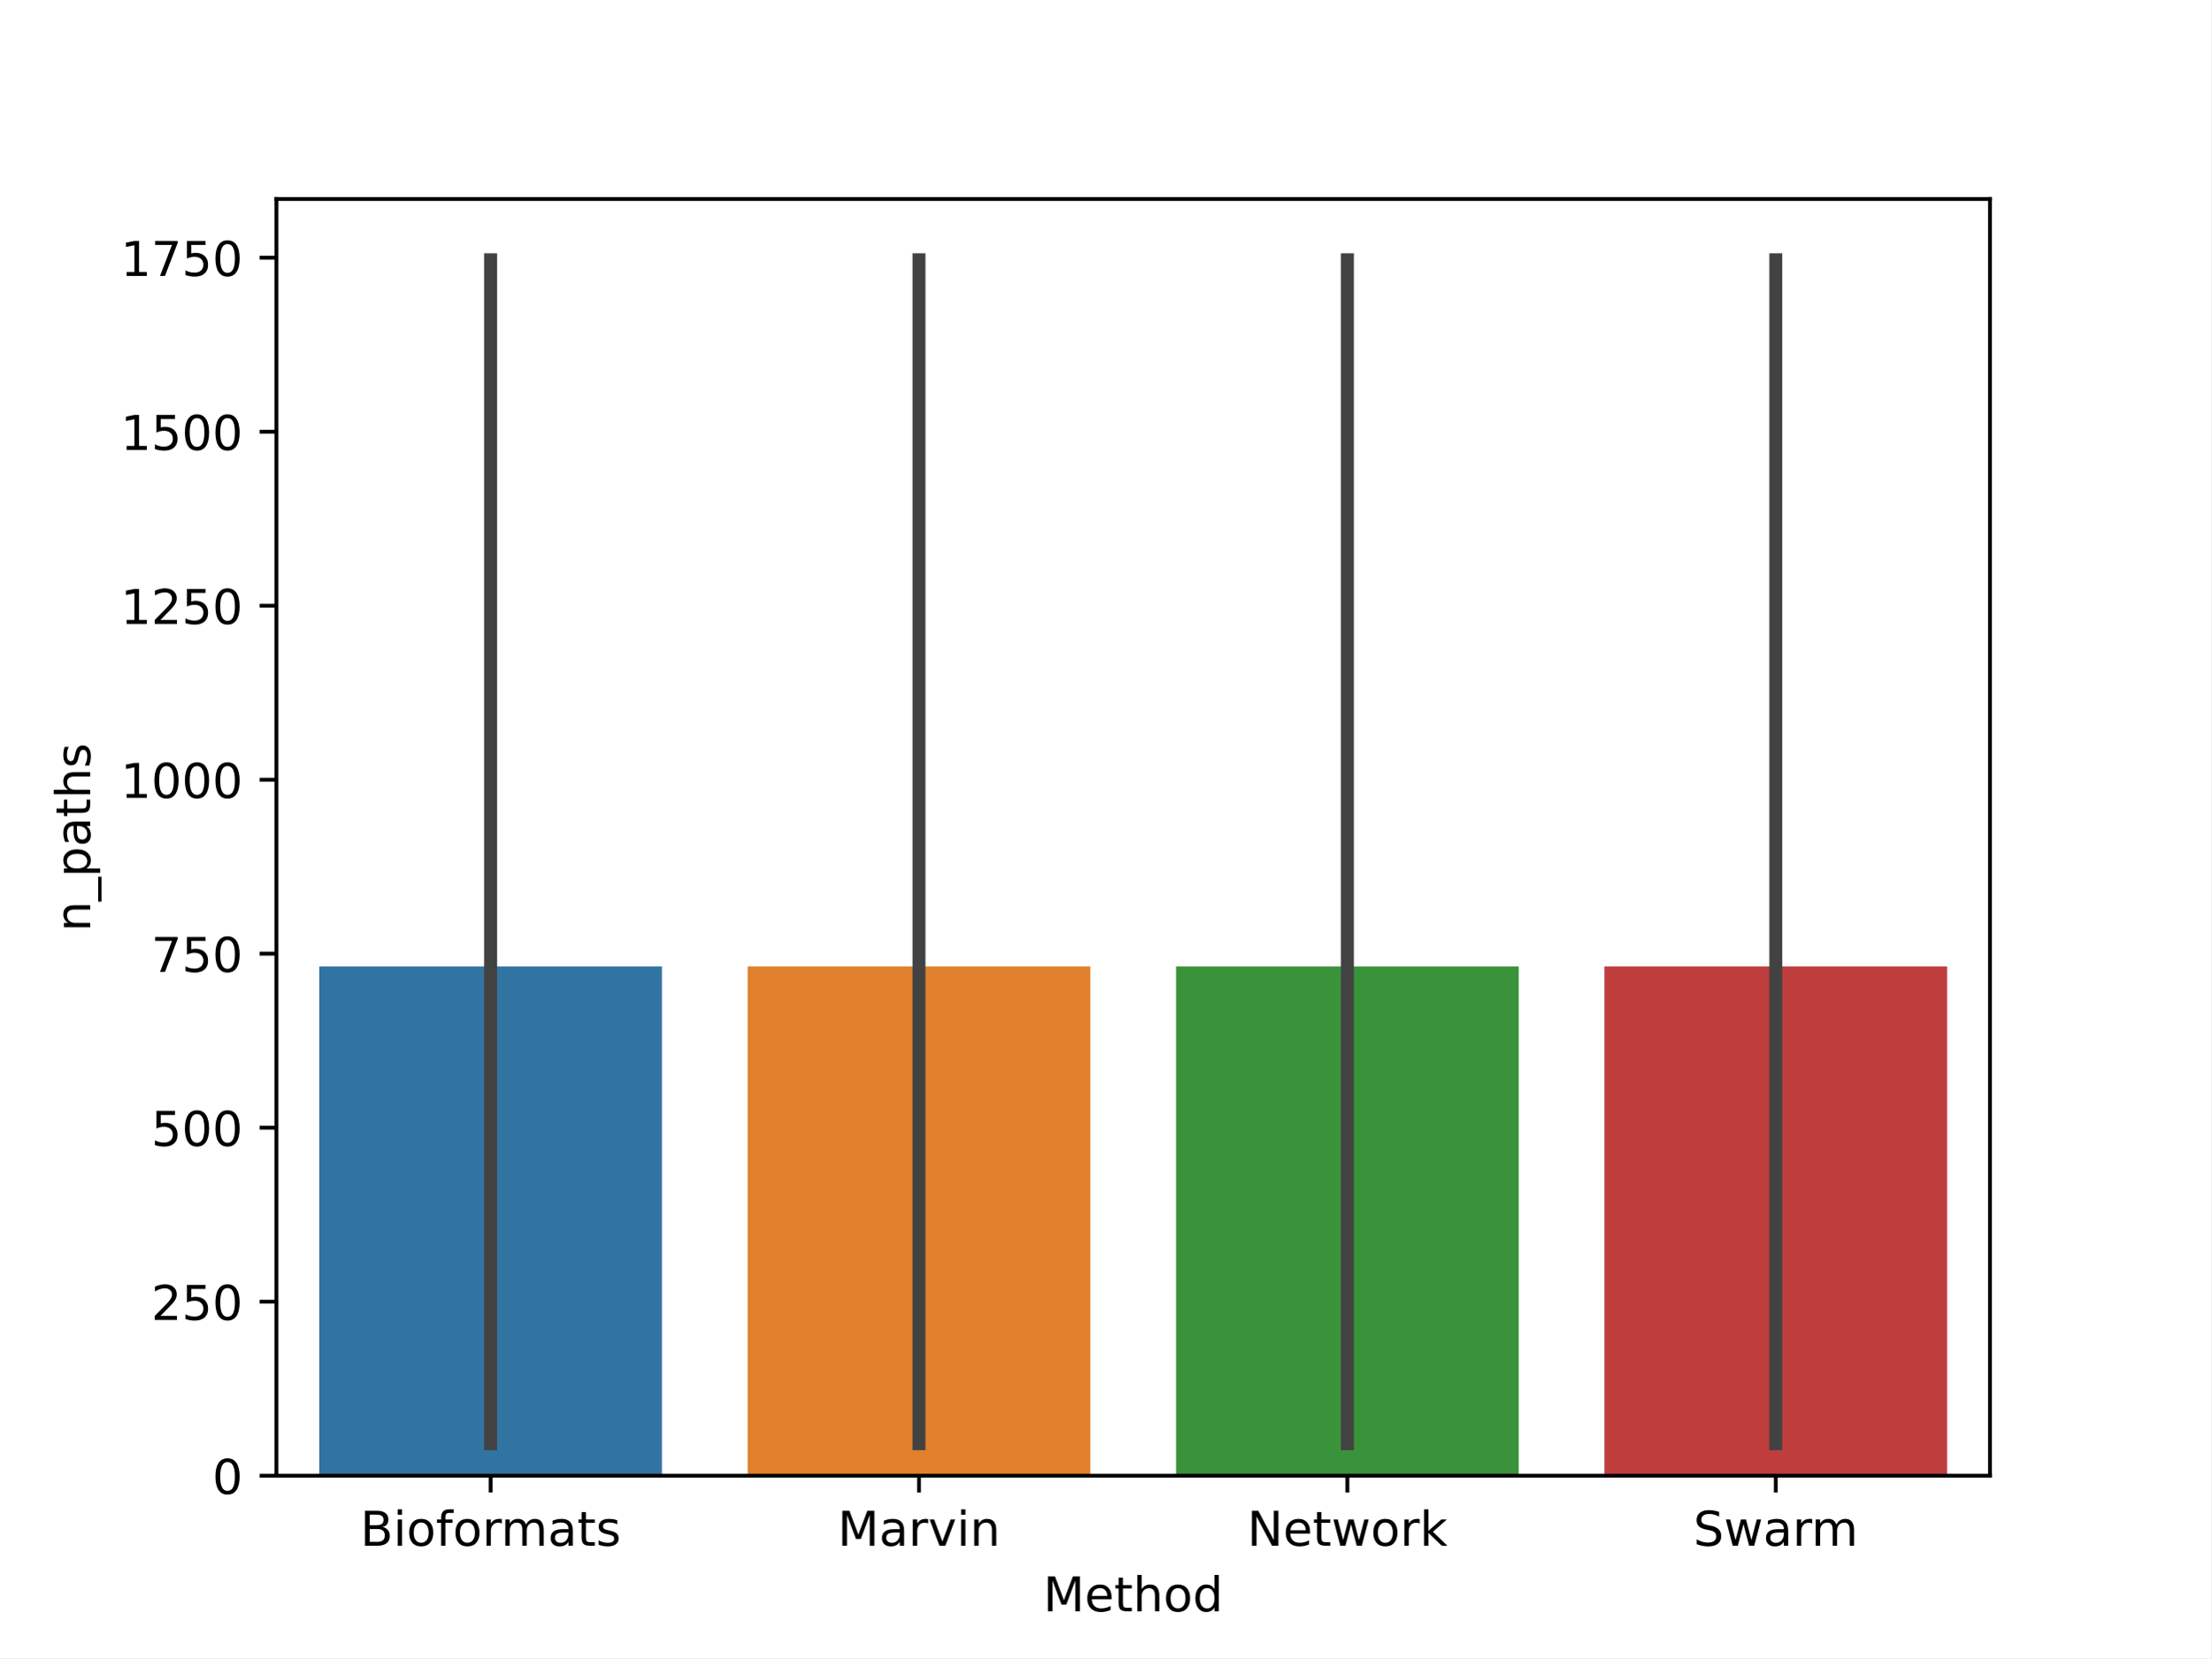
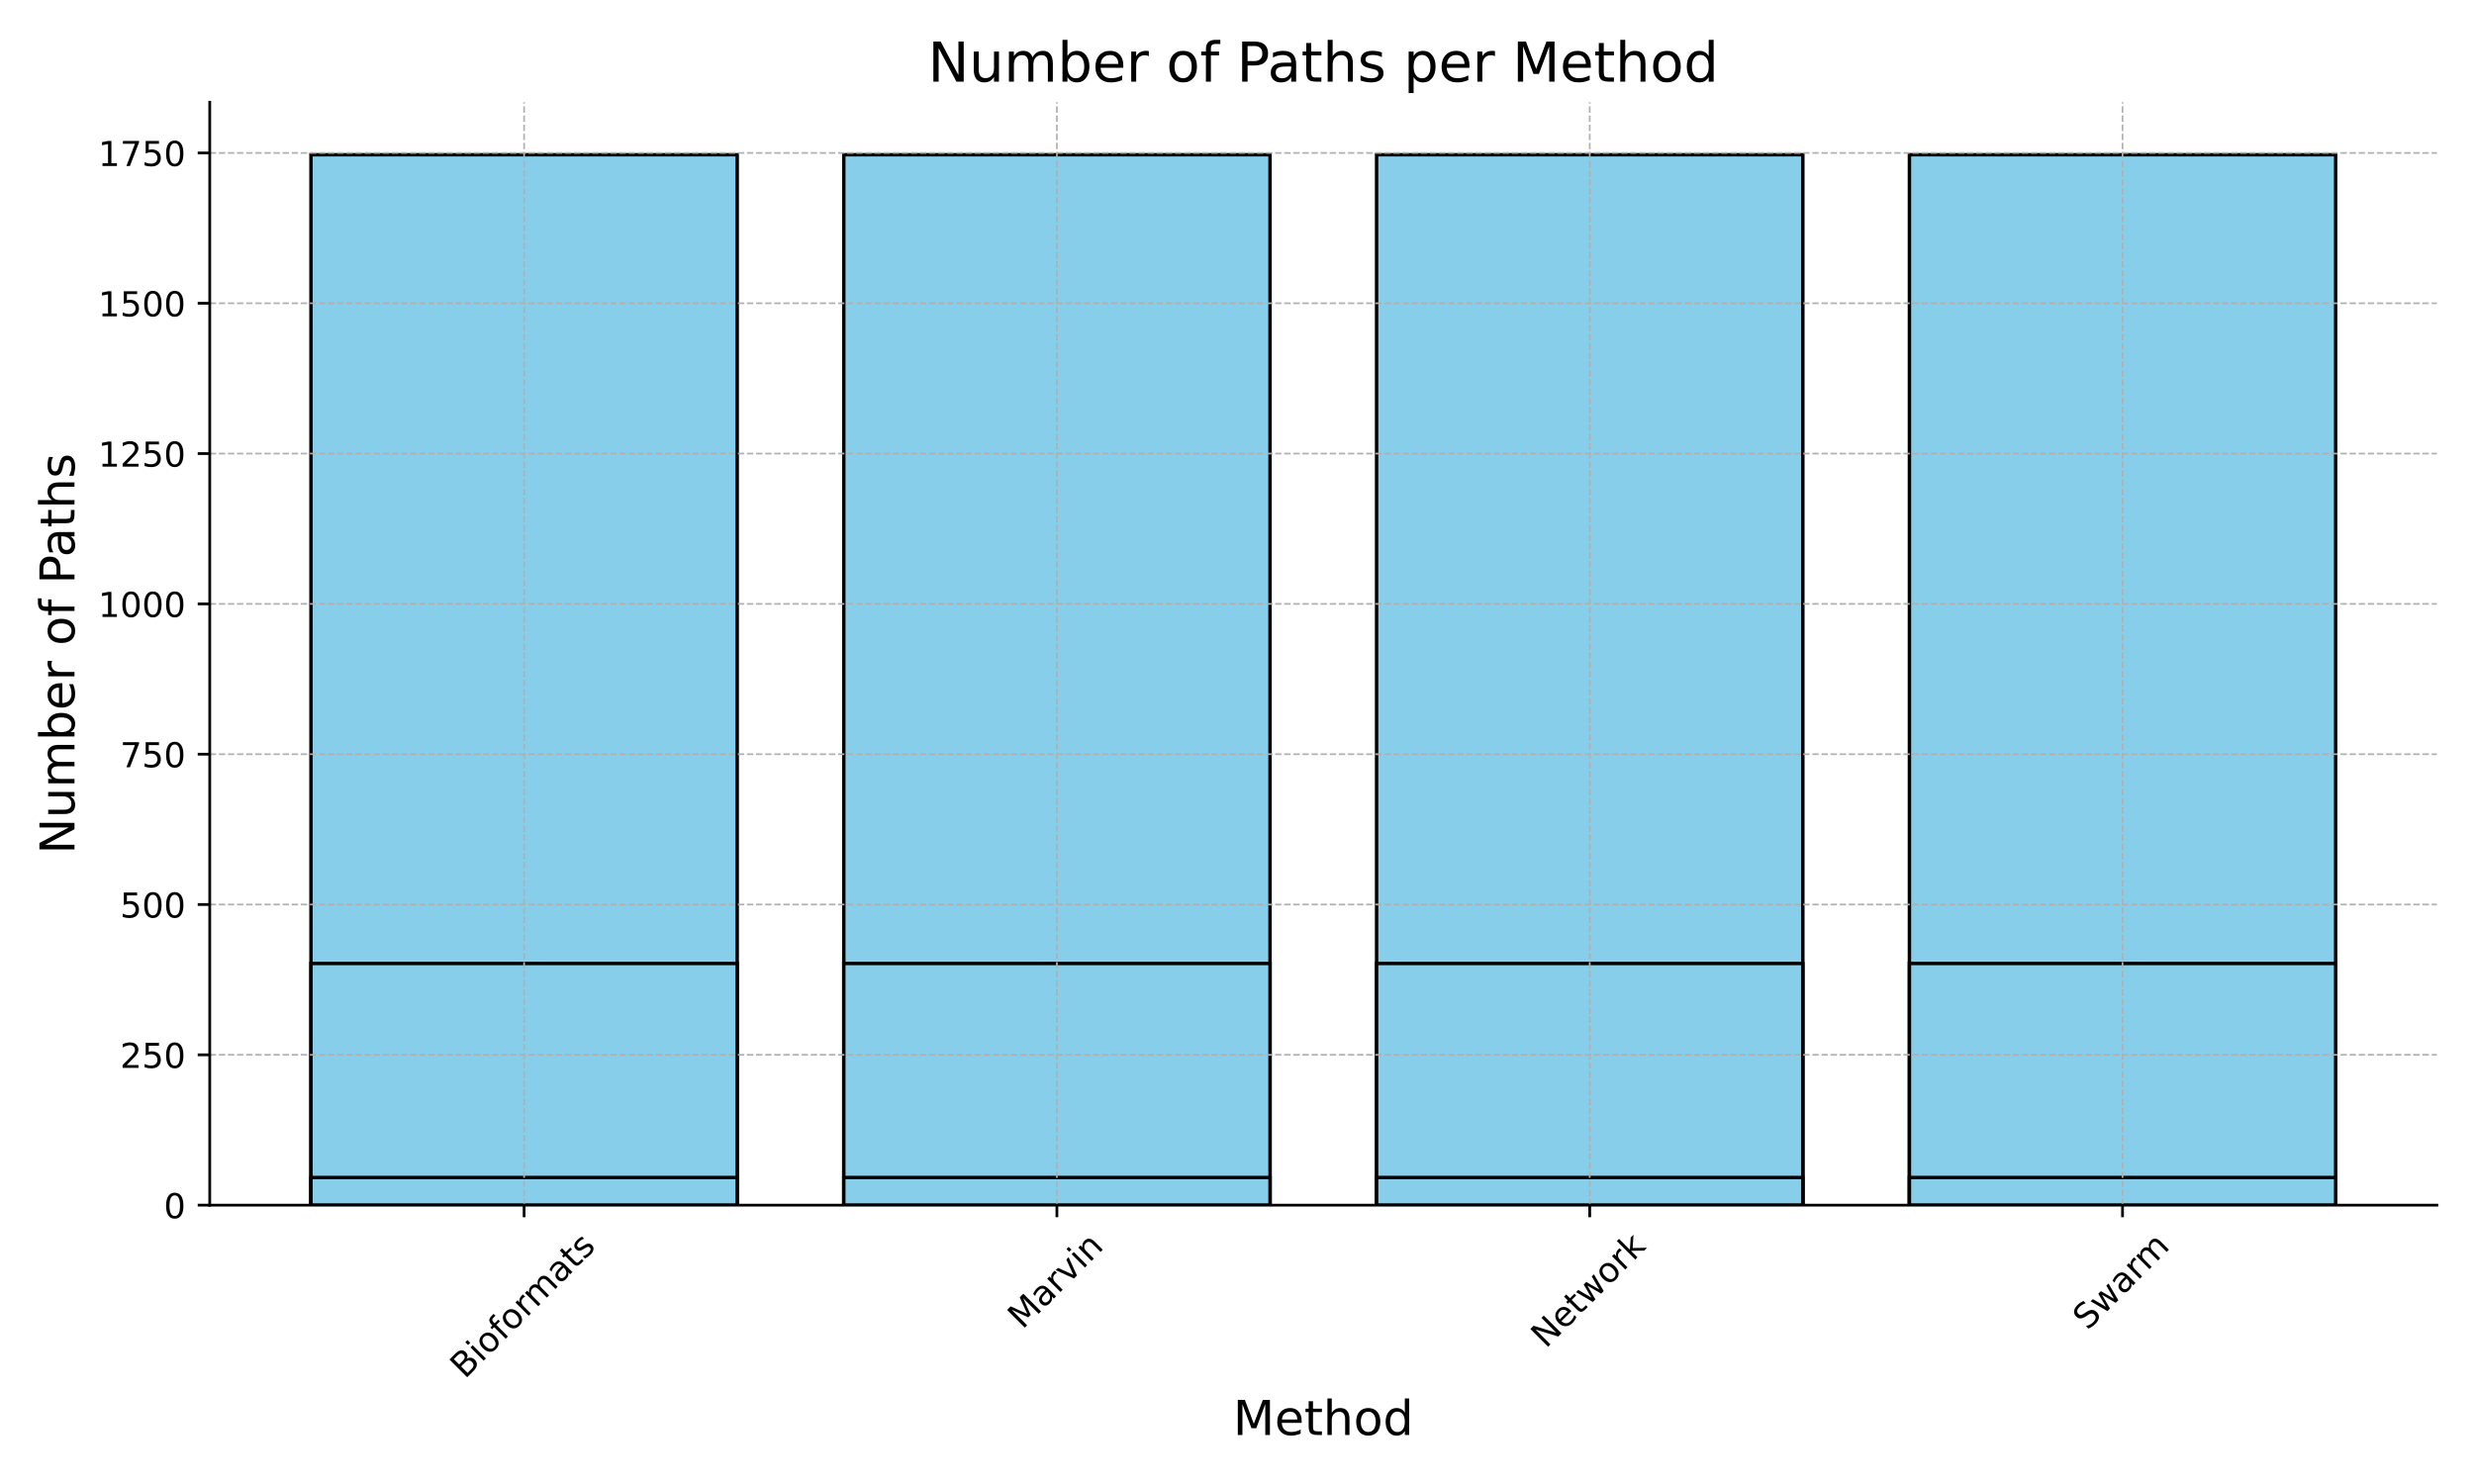
- <svg xmlns="http://www.w3.org/2000/svg" xmlns:xlink="http://www.w3.org/1999/xlink" width="460.8pt" height="345.6pt" viewBox="0 0 460.8 345.6" version="1.1">
+ <svg xmlns="http://www.w3.org/2000/svg" xmlns:xlink="http://www.w3.org/1999/xlink" width="720pt" height="432pt" viewBox="0 0 720 432" version="1.1">
  <defs>
    <style type="text/css">*{stroke-linejoin: round; stroke-linecap: butt}</style>
  </defs>
  <g id="figure_1">
    <g id="patch_1">
-       <path d="M 0 345.6  L 460.8 345.6  L 460.8 0  L 0 0  z " style="fill: #ffffff" />
+       <path d="M 0 432  L 720 432  L 720 0  L 0 0  z " style="fill: #ffffff" />
    </g>
    <g id="axes_1">
      <g id="patch_2">
-         <path d="M 57.6 307.584  L 414.72 307.584  L 414.72 41.472  L 57.6 41.472  z " style="fill: #ffffff" />
+         <path d="M 61.04 350.827  L 709.2 350.827  L 709.2 29.76  L 61.04 29.76  z " style="fill: #ffffff" />
      </g>
      <g id="patch_3">
-         <path d="M 66.528 307.584  L 137.952 307.584  L 137.952 201.44  L 66.528 201.44  z " clip-path="url(#p36ac46717a)" style="fill: #3274a1" />
+         <path d="M 90.502 350.827  L 214.552 350.827  L 214.552 45.049  L 90.502 45.049  z " clip-path="url(#p294e565517)" style="fill: #87ceeb; stroke: #000000; stroke-linejoin: miter" />
      </g>
      <g id="patch_4">
-         <path d="M 155.808 307.584  L 227.232 307.584  L 227.232 201.44  L 155.808 201.44  z " clip-path="url(#p36ac46717a)" style="fill: #e1812c" />
+         <path d="M 245.564 350.827  L 369.614 350.827  L 369.614 45.049  L 245.564 45.049  z " clip-path="url(#p294e565517)" style="fill: #87ceeb; stroke: #000000; stroke-linejoin: miter" />
      </g>
      <g id="patch_5">
-         <path d="M 245.088 307.584  L 316.512 307.584  L 316.512 201.44  L 245.088 201.44  z " clip-path="url(#p36ac46717a)" style="fill: #3a923a" />
+         <path d="M 400.626 350.827  L 524.676 350.827  L 524.676 45.049  L 400.626 45.049  z " clip-path="url(#p294e565517)" style="fill: #87ceeb; stroke: #000000; stroke-linejoin: miter" />
      </g>
      <g id="patch_6">
-         <path d="M 334.368 307.584  L 405.792 307.584  L 405.792 201.44  L 334.368 201.44  z " clip-path="url(#p36ac46717a)" style="fill: #c03d3e" />
+         <path d="M 555.688 350.827  L 679.738 350.827  L 679.738 45.049  L 555.688 45.049  z " clip-path="url(#p294e565517)" style="fill: #87ceeb; stroke: #000000; stroke-linejoin: miter" />
+       </g>
+       <g id="patch_7">
+         <path d="M 90.502 350.827  L 214.552 350.827  L 214.552 280.465  L 90.502 280.465  z " clip-path="url(#p294e565517)" style="fill: #87ceeb; stroke: #000000; stroke-linejoin: miter" />
+       </g>
+       <g id="patch_8">
+         <path d="M 245.564 350.827  L 369.614 350.827  L 369.614 280.465  L 245.564 280.465  z " clip-path="url(#p294e565517)" style="fill: #87ceeb; stroke: #000000; stroke-linejoin: miter" />
+       </g>
+       <g id="patch_9">
+         <path d="M 400.626 350.827  L 524.676 350.827  L 524.676 280.465  L 400.626 280.465  z " clip-path="url(#p294e565517)" style="fill: #87ceeb; stroke: #000000; stroke-linejoin: miter" />
+       </g>
+       <g id="patch_10">
+         <path d="M 555.688 350.827  L 679.738 350.827  L 679.738 280.465  L 555.688 280.465  z " clip-path="url(#p294e565517)" style="fill: #87ceeb; stroke: #000000; stroke-linejoin: miter" />
+       </g>
+       <g id="patch_11">
+         <path d="M 90.502 350.827  L 214.552 350.827  L 214.552 342.775  L 90.502 342.775  z " clip-path="url(#p294e565517)" style="fill: #87ceeb; stroke: #000000; stroke-linejoin: miter" />
+       </g>
+       <g id="patch_12">
+         <path d="M 245.564 350.827  L 369.614 350.827  L 369.614 342.775  L 245.564 342.775  z " clip-path="url(#p294e565517)" style="fill: #87ceeb; stroke: #000000; stroke-linejoin: miter" />
+       </g>
+       <g id="patch_13">
+         <path d="M 400.626 350.827  L 524.676 350.827  L 524.676 342.775  L 400.626 342.775  z " clip-path="url(#p294e565517)" style="fill: #87ceeb; stroke: #000000; stroke-linejoin: miter" />
+       </g>
+       <g id="patch_14">
+         <path d="M 555.688 350.827  L 679.738 350.827  L 679.738 342.775  L 555.688 342.775  z " clip-path="url(#p294e565517)" style="fill: #87ceeb; stroke: #000000; stroke-linejoin: miter" />
      </g>
      <g id="matplotlib.axis_1">
        <g id="xtick_1">
          <g id="line2d_1">
+             <path d="M 152.527 350.827  L 152.527 29.76  " clip-path="url(#p294e565517)" style="fill: none; stroke-dasharray: 1.85,0.8; stroke-dashoffset: 0; stroke: #b0b0b0; stroke-width: 0.5" />
+           </g>
+           <g id="line2d_2">
            <defs>
-               <path id="m6349423a3b" d="M 0 0  L 0 3.5  " style="stroke: #000000; stroke-width: 0.8" />
+               <path id="m81a8ba878c" d="M 0 0  L 0 3.5  " style="stroke: #000000; stroke-width: 0.8" />
            </defs>
            <g>
-               <use xlink:href="#m6349423a3b" x="102.24" y="307.584" style="stroke: #000000; stroke-width: 0.8" />
+               <use xlink:href="#m81a8ba878c" x="152.527" y="350.827" style="stroke: #000000; stroke-width: 0.8" />
            </g>
          </g>
          <g id="text_1">
-             <g transform="translate(75.07438 322.1824) scale(0.1 -0.1)">
+             <g transform="translate(135.2689 401.6177) rotate(-45) scale(0.1 -0.1)">
              <defs>
                <path id="DejaVuSans-42" d="M 1259 2228  L 1259 519  L 2272 519  Q 2781 519 3026 730  Q 3272 941 3272 1375  Q 3272 1813 3026 2020  Q 2781 2228 2272 2228  L 1259 2228  z M 1259 4147  L 1259 2741  L 2194 2741  Q 2656 2741 2882 2914  Q 3109 3088 3109 3444  Q 3109 3797 2882 3972  Q 2656 4147 2194 4147  L 1259 4147  z M 628 4666  L 2241 4666  Q 2963 4666 3353 4366  Q 3744 4066 3744 3513  Q 3744 3084 3544 2831  Q 3344 2578 2956 2516  Q 3422 2416 3680 2098  Q 3938 1781 3938 1306  Q 3938 681 3513 340  Q 3088 0 2303 0  L 628 0  L 628 4666  z " transform="scale(0.015625)" />
                <path id="DejaVuSans-69" d="M 603 3500  L 1178 3500  L 1178 0  L 603 0  L 603 3500  z M 603 4863  L 1178 4863  L 1178 4134  L 603 4134  L 603 4863  z " transform="scale(0.015625)" />
                <path id="DejaVuSans-6f" d="M 1959 3097  Q 1497 3097 1228 2736  Q 959 2375 959 1747  Q 959 1119 1226 758  Q 1494 397 1959 397  Q 2419 397 2687 759  Q 2956 1122 2956 1747  Q 2956 2369 2687 2733  Q 2419 3097 1959 3097  z M 1959 3584  Q 2709 3584 3137 3096  Q 3566 2609 3566 1747  Q 3566 888 3137 398  Q 2709 -91 1959 -91  Q 1206 -91 779 398  Q 353 888 353 1747  Q 353 2609 779 3096  Q 1206 3584 1959 3584  z " transform="scale(0.015625)" />
                <path id="DejaVuSans-66" d="M 2375 4863  L 2375 4384  L 1825 4384  Q 1516 4384 1395 4259  Q 1275 4134 1275 3809  L 1275 3500  L 2222 3500  L 2222 3053  L 1275 3053  L 1275 0  L 697 0  L 697 3053  L 147 3053  L 147 3500  L 697 3500  L 697 3744  Q 697 4328 969 4595  Q 1241 4863 1831 4863  L 2375 4863  z " transform="scale(0.015625)" />
                <path id="DejaVuSans-72" d="M 2631 2963  Q 2534 3019 2420 3045  Q 2306 3072 2169 3072  Q 1681 3072 1420 2755  Q 1159 2438 1159 1844  L 1159 0  L 581 0  L 581 3500  L 1159 3500  L 1159 2956  Q 1341 3275 1631 3429  Q 1922 3584 2338 3584  Q 2397 3584 2469 3576  Q 2541 3569 2628 3553  L 2631 2963  z " transform="scale(0.015625)" />
                <path id="DejaVuSans-6d" d="M 3328 2828  Q 3544 3216 3844 3400  Q 4144 3584 4550 3584  Q 5097 3584 5394 3201  Q 5691 2819 5691 2113  L 5691 0  L 5113 0  L 5113 2094  Q 5113 2597 4934 2840  Q 4756 3084 4391 3084  Q 3944 3084 3684 2787  Q 3425 2491 3425 1978  L 3425 0  L 2847 0  L 2847 2094  Q 2847 2600 2669 2842  Q 2491 3084 2119 3084  Q 1678 3084 1418 2786  Q 1159 2488 1159 1978  L 1159 0  L 581 0  L 581 3500  L 1159 3500  L 1159 2956  Q 1356 3278 1631 3431  Q 1906 3584 2284 3584  Q 2666 3584 2933 3390  Q 3200 3197 3328 2828  z " transform="scale(0.015625)" />
                <path id="DejaVuSans-61" d="M 2194 1759  Q 1497 1759 1228 1600  Q 959 1441 959 1056  Q 959 750 1161 570  Q 1363 391 1709 391  Q 2188 391 2477 730  Q 2766 1069 2766 1631  L 2766 1759  L 2194 1759  z M 3341 1997  L 3341 0  L 2766 0  L 2766 531  Q 2569 213 2275 61  Q 1981 -91 1556 -91  Q 1019 -91 701 211  Q 384 513 384 1019  Q 384 1609 779 1909  Q 1175 2209 1959 2209  L 2766 2209  L 2766 2266  Q 2766 2663 2505 2880  Q 2244 3097 1772 3097  Q 1472 3097 1187 3025  Q 903 2953 641 2809  L 641 3341  Q 956 3463 1253 3523  Q 1550 3584 1831 3584  Q 2591 3584 2966 3190  Q 3341 2797 3341 1997  z " transform="scale(0.015625)" />
                <path id="DejaVuSans-74" d="M 1172 4494  L 1172 3500  L 2356 3500  L 2356 3053  L 1172 3053  L 1172 1153  Q 1172 725 1289 603  Q 1406 481 1766 481  L 2356 481  L 2356 0  L 1766 0  Q 1100 0 847 248  Q 594 497 594 1153  L 594 3053  L 172 3053  L 172 3500  L 594 3500  L 594 4494  L 1172 4494  z " transform="scale(0.015625)" />
                <path id="DejaVuSans-73" d="M 2834 3397  L 2834 2853  Q 2591 2978 2328 3040  Q 2066 3103 1784 3103  Q 1356 3103 1142 2972  Q 928 2841 928 2578  Q 928 2378 1081 2264  Q 1234 2150 1697 2047  L 1894 2003  Q 2506 1872 2764 1633  Q 3022 1394 3022 966  Q 3022 478 2636 193  Q 2250 -91 1575 -91  Q 1294 -91 989 -36  Q 684 19 347 128  L 347 722  Q 666 556 975 473  Q 1284 391 1588 391  Q 1994 391 2212 530  Q 2431 669 2431 922  Q 2431 1156 2273 1281  Q 2116 1406 1581 1522  L 1381 1569  Q 847 1681 609 1914  Q 372 2147 372 2553  Q 372 3047 722 3315  Q 1072 3584 1716 3584  Q 2034 3584 2315 3537  Q 2597 3491 2834 3397  z " transform="scale(0.015625)" />
              </defs>
              <use xlink:href="#DejaVuSans-42" />
              <use xlink:href="#DejaVuSans-69" x="68.604" />
              <use xlink:href="#DejaVuSans-6f" x="96.387" />
              <use xlink:href="#DejaVuSans-66" x="157.568" />
              <use xlink:href="#DejaVuSans-6f" x="192.773" />
              <use xlink:href="#DejaVuSans-72" x="253.955" />
              <use xlink:href="#DejaVuSans-6d" x="293.318" />
              <use xlink:href="#DejaVuSans-61" x="390.73" />
              <use xlink:href="#DejaVuSans-74" x="452.01" />
              <use xlink:href="#DejaVuSans-73" x="491.219" />
            </g>
          </g>
        </g>
        <g id="xtick_2">
-           <g id="line2d_2">
-             <g>
-               <use xlink:href="#m6349423a3b" x="191.52" y="307.584" style="stroke: #000000; stroke-width: 0.8" />
+           <g id="line2d_3">
+             <path d="M 307.589 350.827  L 307.589 29.76  " clip-path="url(#p294e565517)" style="fill: none; stroke-dasharray: 1.85,0.8; stroke-dashoffset: 0; stroke: #b0b0b0; stroke-width: 0.5" />
+           </g>
+           <g id="line2d_4">
+             <g>
+               <use xlink:href="#m81a8ba878c" x="307.589" y="350.827" style="stroke: #000000; stroke-width: 0.8" />
            </g>
          </g>
          <g id="text_2">
-             <g transform="translate(174.5692 322.1824) scale(0.1 -0.1)">
+             <g transform="translate(297.5541 387.1717) rotate(-45) scale(0.1 -0.1)">
              <defs>
                <path id="DejaVuSans-4d" d="M 628 4666  L 1569 4666  L 2759 1491  L 3956 4666  L 4897 4666  L 4897 0  L 4281 0  L 4281 4097  L 3078 897  L 2444 897  L 1241 4097  L 1241 0  L 628 0  L 628 4666  z " transform="scale(0.015625)" />
                <path id="DejaVuSans-76" d="M 191 3500  L 800 3500  L 1894 563  L 2988 3500  L 3597 3500  L 2284 0  L 1503 0  L 191 3500  z " transform="scale(0.015625)" />
                <path id="DejaVuSans-6e" d="M 3513 2113  L 3513 0  L 2938 0  L 2938 2094  Q 2938 2591 2744 2837  Q 2550 3084 2163 3084  Q 1697 3084 1428 2787  Q 1159 2491 1159 1978  L 1159 0  L 581 0  L 581 3500  L 1159 3500  L 1159 2956  Q 1366 3272 1645 3428  Q 1925 3584 2291 3584  Q 2894 3584 3203 3211  Q 3513 2838 3513 2113  z " transform="scale(0.015625)" />
              </defs>
              <use xlink:href="#DejaVuSans-4d" />
              <use xlink:href="#DejaVuSans-61" x="86.279" />
              <use xlink:href="#DejaVuSans-72" x="147.559" />
              <use xlink:href="#DejaVuSans-76" x="188.672" />
              <use xlink:href="#DejaVuSans-69" x="247.852" />
              <use xlink:href="#DejaVuSans-6e" x="275.635" />
            </g>
          </g>
        </g>
        <g id="xtick_3">
-           <g id="line2d_3">
-             <g>
-               <use xlink:href="#m6349423a3b" x="280.8" y="307.584" style="stroke: #000000; stroke-width: 0.8" />
+           <g id="line2d_5">
+             <path d="M 462.651 350.827  L 462.651 29.76  " clip-path="url(#p294e565517)" style="fill: none; stroke-dasharray: 1.85,0.8; stroke-dashoffset: 0; stroke: #b0b0b0; stroke-width: 0.5" />
+           </g>
+           <g id="line2d_6">
+             <g>
+               <use xlink:href="#m81a8ba878c" x="462.651" y="350.827" style="stroke: #000000; stroke-width: 0.8" />
            </g>
          </g>
          <g id="text_3">
-             <g transform="translate(259.9234 322.1824) scale(0.1 -0.1)">
+             <g transform="translate(449.8403 392.7236) rotate(-45) scale(0.1 -0.1)">
              <defs>
                <path id="DejaVuSans-4e" d="M 628 4666  L 1478 4666  L 3547 763  L 3547 4666  L 4159 4666  L 4159 0  L 3309 0  L 1241 3903  L 1241 0  L 628 0  L 628 4666  z " transform="scale(0.015625)" />
                <path id="DejaVuSans-65" d="M 3597 1894  L 3597 1613  L 953 1613  Q 991 1019 1311 708  Q 1631 397 2203 397  Q 2534 397 2845 478  Q 3156 559 3463 722  L 3463 178  Q 3153 47 2828 -22  Q 2503 -91 2169 -91  Q 1331 -91 842 396  Q 353 884 353 1716  Q 353 2575 817 3079  Q 1281 3584 2069 3584  Q 2775 3584 3186 3129  Q 3597 2675 3597 1894  z M 3022 2063  Q 3016 2534 2758 2815  Q 2500 3097 2075 3097  Q 1594 3097 1305 2825  Q 1016 2553 972 2059  L 3022 2063  z " transform="scale(0.015625)" />
                <path id="DejaVuSans-77" d="M 269 3500  L 844 3500  L 1563 769  L 2278 3500  L 2956 3500  L 3675 769  L 4391 3500  L 4966 3500  L 4050 0  L 3372 0  L 2619 2869  L 1863 0  L 1184 0  L 269 3500  z " transform="scale(0.015625)" />
                <path id="DejaVuSans-6b" d="M 581 4863  L 1159 4863  L 1159 1991  L 2875 3500  L 3609 3500  L 1753 1863  L 3688 0  L 2938 0  L 1159 1709  L 1159 0  L 581 0  L 581 4863  z " transform="scale(0.015625)" />
              </defs>
              <use xlink:href="#DejaVuSans-4e" />
              <use xlink:href="#DejaVuSans-65" x="74.805" />
              <use xlink:href="#DejaVuSans-74" x="136.328" />
              <use xlink:href="#DejaVuSans-77" x="175.537" />
              <use xlink:href="#DejaVuSans-6f" x="257.324" />
              <use xlink:href="#DejaVuSans-72" x="318.506" />
              <use xlink:href="#DejaVuSans-6b" x="359.619" />
            </g>
          </g>
        </g>
        <g id="xtick_4">
-           <g id="line2d_4">
-             <g>
-               <use xlink:href="#m6349423a3b" x="370.08" y="307.584" style="stroke: #000000; stroke-width: 0.8" />
+           <g id="line2d_7">
+             <path d="M 617.713 350.827  L 617.713 29.76  " clip-path="url(#p294e565517)" style="fill: none; stroke-dasharray: 1.85,0.8; stroke-dashoffset: 0; stroke: #b0b0b0; stroke-width: 0.5" />
+           </g>
+           <g id="line2d_8">
+             <g>
+               <use xlink:href="#m81a8ba878c" x="617.713" y="350.827" style="stroke: #000000; stroke-width: 0.8" />
            </g>
          </g>
          <g id="text_4">
-             <g transform="translate(352.9144 322.1824) scale(0.1 -0.1)">
+             <g transform="translate(607.5265 387.4755) rotate(-45) scale(0.1 -0.1)">
              <defs>
                <path id="DejaVuSans-53" d="M 3425 4513  L 3425 3897  Q 3066 4069 2747 4153  Q 2428 4238 2131 4238  Q 1616 4238 1336 4038  Q 1056 3838 1056 3469  Q 1056 3159 1242 3001  Q 1428 2844 1947 2747  L 2328 2669  Q 3034 2534 3370 2195  Q 3706 1856 3706 1288  Q 3706 609 3251 259  Q 2797 -91 1919 -91  Q 1588 -91 1214 -16  Q 841 59 441 206  L 441 856  Q 825 641 1194 531  Q 1563 422 1919 422  Q 2459 422 2753 634  Q 3047 847 3047 1241  Q 3047 1584 2836 1778  Q 2625 1972 2144 2069  L 1759 2144  Q 1053 2284 737 2584  Q 422 2884 422 3419  Q 422 4038 858 4394  Q 1294 4750 2059 4750  Q 2388 4750 2728 4690  Q 3069 4631 3425 4513  z " transform="scale(0.015625)" />
              </defs>
              <use xlink:href="#DejaVuSans-53" />
              <use xlink:href="#DejaVuSans-77" x="63.477" />
              <use xlink:href="#DejaVuSans-61" x="145.264" />
              <use xlink:href="#DejaVuSans-72" x="206.543" />
              <use xlink:href="#DejaVuSans-6d" x="245.906" />
            </g>
          </g>
        </g>
        <g id="text_5">
-           <g transform="translate(217.4069 335.8606) scale(0.1 -0.1)">
+           <g transform="translate(358.8656 417.726) scale(0.14 -0.14)">
            <defs>
              <path id="DejaVuSans-68" d="M 3513 2113  L 3513 0  L 2938 0  L 2938 2094  Q 2938 2591 2744 2837  Q 2550 3084 2163 3084  Q 1697 3084 1428 2787  Q 1159 2491 1159 1978  L 1159 0  L 581 0  L 581 4863  L 1159 4863  L 1159 2956  Q 1366 3272 1645 3428  Q 1925 3584 2291 3584  Q 2894 3584 3203 3211  Q 3513 2838 3513 2113  z " transform="scale(0.015625)" />
              <path id="DejaVuSans-64" d="M 2906 2969  L 2906 4863  L 3481 4863  L 3481 0  L 2906 0  L 2906 525  Q 2725 213 2448 61  Q 2172 -91 1784 -91  Q 1150 -91 751 415  Q 353 922 353 1747  Q 353 2572 751 3078  Q 1150 3584 1784 3584  Q 2172 3584 2448 3432  Q 2725 3281 2906 2969  z M 947 1747  Q 947 1113 1208 752  Q 1469 391 1925 391  Q 2381 391 2643 752  Q 2906 1113 2906 1747  Q 2906 2381 2643 2742  Q 2381 3103 1925 3103  Q 1469 3103 1208 2742  Q 947 2381 947 1747  z " transform="scale(0.015625)" />
            </defs>
            <use xlink:href="#DejaVuSans-4d" />
            <use xlink:href="#DejaVuSans-65" x="86.279" />
            <use xlink:href="#DejaVuSans-74" x="147.803" />
            <use xlink:href="#DejaVuSans-68" x="187.012" />
            <use xlink:href="#DejaVuSans-6f" x="250.391" />
            <use xlink:href="#DejaVuSans-64" x="311.572" />
          </g>
        </g>
      </g>
      <g id="matplotlib.axis_2">
        <g id="ytick_1">
-           <g id="line2d_5">
+           <g id="line2d_9">
+             <path d="M 61.04 350.827  L 709.2 350.827  " clip-path="url(#p294e565517)" style="fill: none; stroke-dasharray: 1.85,0.8; stroke-dashoffset: 0; stroke: #b0b0b0; stroke-width: 0.5" />
+           </g>
+           <g id="line2d_10">
            <defs>
-               <path id="m9056c47f35" d="M 0 0  L -3.5 0  " style="stroke: #000000; stroke-width: 0.8" />
+               <path id="m62d1990d86" d="M 0 0  L -3.5 0  " style="stroke: #000000; stroke-width: 0.8" />
            </defs>
            <g>
-               <use xlink:href="#m9056c47f35" x="57.6" y="307.584" style="stroke: #000000; stroke-width: 0.8" />
+               <use xlink:href="#m62d1990d86" x="61.04" y="350.827" style="stroke: #000000; stroke-width: 0.8" />
            </g>
          </g>
          <g id="text_6">
-             <g transform="translate(44.2375 311.3832) scale(0.1 -0.1)">
+             <g transform="translate(47.6775 354.626) scale(0.1 -0.1)">
              <defs>
                <path id="DejaVuSans-30" d="M 2034 4250  Q 1547 4250 1301 3770  Q 1056 3291 1056 2328  Q 1056 1369 1301 889  Q 1547 409 2034 409  Q 2525 409 2770 889  Q 3016 1369 3016 2328  Q 3016 3291 2770 3770  Q 2525 4250 2034 4250  z M 2034 4750  Q 2819 4750 3233 4129  Q 3647 3509 3647 2328  Q 3647 1150 3233 529  Q 2819 -91 2034 -91  Q 1250 -91 836 529  Q 422 1150 422 2328  Q 422 3509 836 4129  Q 1250 4750 2034 4750  z " transform="scale(0.015625)" />
              </defs>
              <use xlink:href="#DejaVuSans-30" />
            </g>
          </g>
        </g>
        <g id="ytick_2">
-           <g id="line2d_6">
-             <g>
-               <use xlink:href="#m9056c47f35" x="57.6" y="271.316" style="stroke: #000000; stroke-width: 0.8" />
+           <g id="line2d_11">
+             <path d="M 61.04 307.069  L 709.2 307.069  " clip-path="url(#p294e565517)" style="fill: none; stroke-dasharray: 1.85,0.8; stroke-dashoffset: 0; stroke: #b0b0b0; stroke-width: 0.5" />
+           </g>
+           <g id="line2d_12">
+             <g>
+               <use xlink:href="#m62d1990d86" x="61.04" y="307.069" style="stroke: #000000; stroke-width: 0.8" />
            </g>
          </g>
          <g id="text_7">
-             <g transform="translate(31.5125 275.1153) scale(0.1 -0.1)">
+             <g transform="translate(34.9525 310.8684) scale(0.1 -0.1)">
              <defs>
                <path id="DejaVuSans-32" d="M 1228 531  L 3431 531  L 3431 0  L 469 0  L 469 531  Q 828 903 1448 1529  Q 2069 2156 2228 2338  Q 2531 2678 2651 2914  Q 2772 3150 2772 3378  Q 2772 3750 2511 3984  Q 2250 4219 1831 4219  Q 1534 4219 1204 4116  Q 875 4013 500 3803  L 500 4441  Q 881 4594 1212 4672  Q 1544 4750 1819 4750  Q 2544 4750 2975 4387  Q 3406 4025 3406 3419  Q 3406 3131 3298 2873  Q 3191 2616 2906 2266  Q 2828 2175 2409 1742  Q 1991 1309 1228 531  z " transform="scale(0.015625)" />
                <path id="DejaVuSans-35" d="M 691 4666  L 3169 4666  L 3169 4134  L 1269 4134  L 1269 2991  Q 1406 3038 1543 3061  Q 1681 3084 1819 3084  Q 2600 3084 3056 2656  Q 3513 2228 3513 1497  Q 3513 744 3044 326  Q 2575 -91 1722 -91  Q 1428 -91 1123 -41  Q 819 9 494 109  L 494 744  Q 775 591 1075 516  Q 1375 441 1709 441  Q 2250 441 2565 725  Q 2881 1009 2881 1497  Q 2881 1984 2565 2268  Q 2250 2553 1709 2553  Q 1456 2553 1204 2497  Q 953 2441 691 2322  L 691 4666  z " transform="scale(0.015625)" />
              </defs>
              <use xlink:href="#DejaVuSans-32" />
              <use xlink:href="#DejaVuSans-35" x="63.623" />
              <use xlink:href="#DejaVuSans-30" x="127.246" />
            </g>
          </g>
        </g>
        <g id="ytick_3">
-           <g id="line2d_7">
-             <g>
-               <use xlink:href="#m9056c47f35" x="57.6" y="235.048" style="stroke: #000000; stroke-width: 0.8" />
+           <g id="line2d_13">
+             <path d="M 61.04 263.312  L 709.2 263.312  " clip-path="url(#p294e565517)" style="fill: none; stroke-dasharray: 1.85,0.8; stroke-dashoffset: 0; stroke: #b0b0b0; stroke-width: 0.5" />
+           </g>
+           <g id="line2d_14">
+             <g>
+               <use xlink:href="#m62d1990d86" x="61.04" y="263.312" style="stroke: #000000; stroke-width: 0.8" />
            </g>
          </g>
          <g id="text_8">
-             <g transform="translate(31.5125 238.8474) scale(0.1 -0.1)">
+             <g transform="translate(34.9525 267.1108) scale(0.1 -0.1)">
              <use xlink:href="#DejaVuSans-35" />
              <use xlink:href="#DejaVuSans-30" x="63.623" />
              <use xlink:href="#DejaVuSans-30" x="127.246" />
            </g>
          </g>
        </g>
        <g id="ytick_4">
-           <g id="line2d_8">
-             <g>
-               <use xlink:href="#m9056c47f35" x="57.6" y="198.78" style="stroke: #000000; stroke-width: 0.8" />
+           <g id="line2d_15">
+             <path d="M 61.04 219.554  L 709.2 219.554  " clip-path="url(#p294e565517)" style="fill: none; stroke-dasharray: 1.85,0.8; stroke-dashoffset: 0; stroke: #b0b0b0; stroke-width: 0.5" />
+           </g>
+           <g id="line2d_16">
+             <g>
+               <use xlink:href="#m62d1990d86" x="61.04" y="219.554" style="stroke: #000000; stroke-width: 0.8" />
            </g>
          </g>
          <g id="text_9">
-             <g transform="translate(31.5125 202.5796) scale(0.1 -0.1)">
+             <g transform="translate(34.9525 223.3533) scale(0.1 -0.1)">
              <defs>
                <path id="DejaVuSans-37" d="M 525 4666  L 3525 4666  L 3525 4397  L 1831 0  L 1172 0  L 2766 4134  L 525 4134  L 525 4666  z " transform="scale(0.015625)" />
              </defs>
              <use xlink:href="#DejaVuSans-37" />
              <use xlink:href="#DejaVuSans-35" x="63.623" />
              <use xlink:href="#DejaVuSans-30" x="127.246" />
            </g>
          </g>
        </g>
        <g id="ytick_5">
-           <g id="line2d_9">
-             <g>
-               <use xlink:href="#m9056c47f35" x="57.6" y="162.512" style="stroke: #000000; stroke-width: 0.8" />
+           <g id="line2d_17">
+             <path d="M 61.04 175.796  L 709.2 175.796  " clip-path="url(#p294e565517)" style="fill: none; stroke-dasharray: 1.85,0.8; stroke-dashoffset: 0; stroke: #b0b0b0; stroke-width: 0.5" />
+           </g>
+           <g id="line2d_18">
+             <g>
+               <use xlink:href="#m62d1990d86" x="61.04" y="175.796" style="stroke: #000000; stroke-width: 0.8" />
            </g>
          </g>
          <g id="text_10">
-             <g transform="translate(25.15 166.3117) scale(0.1 -0.1)">
+             <g transform="translate(28.59 179.5957) scale(0.1 -0.1)">
              <defs>
                <path id="DejaVuSans-31" d="M 794 531  L 1825 531  L 1825 4091  L 703 3866  L 703 4441  L 1819 4666  L 2450 4666  L 2450 531  L 3481 531  L 3481 0  L 794 0  L 794 531  z " transform="scale(0.015625)" />
              </defs>
              <use xlink:href="#DejaVuSans-31" />
              <use xlink:href="#DejaVuSans-30" x="63.623" />
              <use xlink:href="#DejaVuSans-30" x="127.246" />
              <use xlink:href="#DejaVuSans-30" x="190.869" />
            </g>
          </g>
        </g>
        <g id="ytick_6">
-           <g id="line2d_10">
-             <g>
-               <use xlink:href="#m9056c47f35" x="57.6" y="126.245" style="stroke: #000000; stroke-width: 0.8" />
+           <g id="line2d_19">
+             <path d="M 61.04 132.039  L 709.2 132.039  " clip-path="url(#p294e565517)" style="fill: none; stroke-dasharray: 1.85,0.8; stroke-dashoffset: 0; stroke: #b0b0b0; stroke-width: 0.5" />
+           </g>
+           <g id="line2d_20">
+             <g>
+               <use xlink:href="#m62d1990d86" x="61.04" y="132.039" style="stroke: #000000; stroke-width: 0.8" />
            </g>
          </g>
          <g id="text_11">
-             <g transform="translate(25.15 130.0438) scale(0.1 -0.1)">
+             <g transform="translate(28.59 135.8382) scale(0.1 -0.1)">
              <use xlink:href="#DejaVuSans-31" />
              <use xlink:href="#DejaVuSans-32" x="63.623" />
              <use xlink:href="#DejaVuSans-35" x="127.246" />
              <use xlink:href="#DejaVuSans-30" x="190.869" />
            </g>
          </g>
        </g>
        <g id="ytick_7">
-           <g id="line2d_11">
-             <g>
-               <use xlink:href="#m9056c47f35" x="57.6" y="89.977" style="stroke: #000000; stroke-width: 0.8" />
+           <g id="line2d_21">
+             <path d="M 61.04 88.281  L 709.2 88.281  " clip-path="url(#p294e565517)" style="fill: none; stroke-dasharray: 1.85,0.8; stroke-dashoffset: 0; stroke: #b0b0b0; stroke-width: 0.5" />
+           </g>
+           <g id="line2d_22">
+             <g>
+               <use xlink:href="#m62d1990d86" x="61.04" y="88.281" style="stroke: #000000; stroke-width: 0.8" />
            </g>
          </g>
          <g id="text_12">
-             <g transform="translate(25.15 93.77589) scale(0.1 -0.1)">
+             <g transform="translate(28.59 92.08059) scale(0.1 -0.1)">
              <use xlink:href="#DejaVuSans-31" />
              <use xlink:href="#DejaVuSans-35" x="63.623" />
              <use xlink:href="#DejaVuSans-30" x="127.246" />
              <use xlink:href="#DejaVuSans-30" x="190.869" />
            </g>
          </g>
        </g>
        <g id="ytick_8">
-           <g id="line2d_12">
-             <g>
-               <use xlink:href="#m9056c47f35" x="57.6" y="53.709" style="stroke: #000000; stroke-width: 0.8" />
+           <g id="line2d_23">
+             <path d="M 61.04 44.524  L 709.2 44.524  " clip-path="url(#p294e565517)" style="fill: none; stroke-dasharray: 1.85,0.8; stroke-dashoffset: 0; stroke: #b0b0b0; stroke-width: 0.5" />
+           </g>
+           <g id="line2d_24">
+             <g>
+               <use xlink:href="#m62d1990d86" x="61.04" y="44.524" style="stroke: #000000; stroke-width: 0.8" />
            </g>
          </g>
          <g id="text_13">
-             <g transform="translate(25.15 57.508) scale(0.1 -0.1)">
+             <g transform="translate(28.59 48.32302) scale(0.1 -0.1)">
              <use xlink:href="#DejaVuSans-31" />
              <use xlink:href="#DejaVuSans-37" x="63.623" />
              <use xlink:href="#DejaVuSans-35" x="127.246" />
              <use xlink:href="#DejaVuSans-30" x="190.869" />
            </g>
          </g>
        </g>
        <g id="text_14">
-           <g transform="translate(18.79219 194.1686) rotate(-90) scale(0.1 -0.1)">
+           <g transform="translate(21.67844 248.6329) rotate(-90) scale(0.14 -0.14)">
            <defs>
-               <path id="DejaVuSans-5f" d="M 3263 -1063  L 3263 -1509  L -63 -1509  L -63 -1063  L 3263 -1063  z " transform="scale(0.015625)" />
-               <path id="DejaVuSans-70" d="M 1159 525  L 1159 -1331  L 581 -1331  L 581 3500  L 1159 3500  L 1159 2969  Q 1341 3281 1617 3432  Q 1894 3584 2278 3584  Q 2916 3584 3314 3078  Q 3713 2572 3713 1747  Q 3713 922 3314 415  Q 2916 -91 2278 -91  Q 1894 -91 1617 61  Q 1341 213 1159 525  z M 3116 1747  Q 3116 2381 2855 2742  Q 2594 3103 2138 3103  Q 1681 3103 1420 2742  Q 1159 2381 1159 1747  Q 1159 1113 1420 752  Q 1681 391 2138 391  Q 2594 391 2855 752  Q 3116 1113 3116 1747  z " transform="scale(0.015625)" />
+               <path id="DejaVuSans-75" d="M 544 1381  L 544 3500  L 1119 3500  L 1119 1403  Q 1119 906 1312 657  Q 1506 409 1894 409  Q 2359 409 2629 706  Q 2900 1003 2900 1516  L 2900 3500  L 3475 3500  L 3475 0  L 2900 0  L 2900 538  Q 2691 219 2414 64  Q 2138 -91 1772 -91  Q 1169 -91 856 284  Q 544 659 544 1381  z M 1991 3584  L 1991 3584  z " transform="scale(0.015625)" />
+               <path id="DejaVuSans-62" d="M 3116 1747  Q 3116 2381 2855 2742  Q 2594 3103 2138 3103  Q 1681 3103 1420 2742  Q 1159 2381 1159 1747  Q 1159 1113 1420 752  Q 1681 391 2138 391  Q 2594 391 2855 752  Q 3116 1113 3116 1747  z M 1159 2969  Q 1341 3281 1617 3432  Q 1894 3584 2278 3584  Q 2916 3584 3314 3078  Q 3713 2572 3713 1747  Q 3713 922 3314 415  Q 2916 -91 2278 -91  Q 1894 -91 1617 61  Q 1341 213 1159 525  L 1159 0  L 581 0  L 581 4863  L 1159 4863  L 1159 2969  z " transform="scale(0.015625)" />
+               <path id="DejaVuSans-20" transform="scale(0.015625)" />
+               <path id="DejaVuSans-50" d="M 1259 4147  L 1259 2394  L 2053 2394  Q 2494 2394 2734 2622  Q 2975 2850 2975 3272  Q 2975 3691 2734 3919  Q 2494 4147 2053 4147  L 1259 4147  z M 628 4666  L 2053 4666  Q 2838 4666 3239 4311  Q 3641 3956 3641 3272  Q 3641 2581 3239 2228  Q 2838 1875 2053 1875  L 1259 1875  L 1259 0  L 628 0  L 628 4666  z " transform="scale(0.015625)" />
            </defs>
-             <use xlink:href="#DejaVuSans-6e" />
-             <use xlink:href="#DejaVuSans-5f" x="63.379" />
-             <use xlink:href="#DejaVuSans-70" x="113.379" />
-             <use xlink:href="#DejaVuSans-61" x="176.855" />
-             <use xlink:href="#DejaVuSans-74" x="238.135" />
-             <use xlink:href="#DejaVuSans-68" x="277.344" />
-             <use xlink:href="#DejaVuSans-73" x="340.723" />
-           </g>
-         </g>
-       </g>
-       <g id="line2d_13">
-         <path d="M 102.24 300.911  L 102.24 54.144  " clip-path="url(#p36ac46717a)" style="fill: none; stroke: #424242; stroke-width: 2.7; stroke-linecap: square" />
-       </g>
-       <g id="line2d_14">
-         <path d="M 191.52 300.911  L 191.52 54.144  " clip-path="url(#p36ac46717a)" style="fill: none; stroke: #424242; stroke-width: 2.7; stroke-linecap: square" />
-       </g>
-       <g id="line2d_15">
-         <path d="M 280.8 300.911  L 280.8 54.144  " clip-path="url(#p36ac46717a)" style="fill: none; stroke: #424242; stroke-width: 2.7; stroke-linecap: square" />
-       </g>
-       <g id="line2d_16">
-         <path d="M 370.08 300.911  L 370.08 54.144  " clip-path="url(#p36ac46717a)" style="fill: none; stroke: #424242; stroke-width: 2.7; stroke-linecap: square" />
-       </g>
-       <g id="patch_7">
-         <path d="M 57.6 307.584  L 57.6 41.472  " style="fill: none; stroke: #000000; stroke-width: 0.8; stroke-linejoin: miter; stroke-linecap: square" />
-       </g>
-       <g id="patch_8">
-         <path d="M 414.72 307.584  L 414.72 41.472  " style="fill: none; stroke: #000000; stroke-width: 0.8; stroke-linejoin: miter; stroke-linecap: square" />
-       </g>
-       <g id="patch_9">
-         <path d="M 57.6 307.584  L 414.72 307.584  " style="fill: none; stroke: #000000; stroke-width: 0.8; stroke-linejoin: miter; stroke-linecap: square" />
-       </g>
-       <g id="patch_10">
-         <path d="M 57.6 41.472  L 414.72 41.472  " style="fill: none; stroke: #000000; stroke-width: 0.8; stroke-linejoin: miter; stroke-linecap: square" />
+             <use xlink:href="#DejaVuSans-4e" />
+             <use xlink:href="#DejaVuSans-75" x="74.805" />
+             <use xlink:href="#DejaVuSans-6d" x="138.184" />
+             <use xlink:href="#DejaVuSans-62" x="235.596" />
+             <use xlink:href="#DejaVuSans-65" x="299.072" />
+             <use xlink:href="#DejaVuSans-72" x="360.596" />
+             <use xlink:href="#DejaVuSans-20" x="401.709" />
+             <use xlink:href="#DejaVuSans-6f" x="433.496" />
+             <use xlink:href="#DejaVuSans-66" x="494.678" />
+             <use xlink:href="#DejaVuSans-20" x="529.883" />
+             <use xlink:href="#DejaVuSans-50" x="561.67" />
+             <use xlink:href="#DejaVuSans-61" x="617.473" />
+             <use xlink:href="#DejaVuSans-74" x="678.752" />
+             <use xlink:href="#DejaVuSans-68" x="717.961" />
+             <use xlink:href="#DejaVuSans-73" x="781.34" />
+           </g>
+         </g>
+       </g>
+       <g id="patch_15">
+         <path d="M 61.04 350.827  L 61.04 29.76  " style="fill: none; stroke: #000000; stroke-width: 0.8; stroke-linejoin: miter; stroke-linecap: square" />
+       </g>
+       <g id="patch_16">
+         <path d="M 61.04 350.827  L 709.2 350.827  " style="fill: none; stroke: #000000; stroke-width: 0.8; stroke-linejoin: miter; stroke-linecap: square" />
+       </g>
+       <g id="text_15">
+         <g transform="translate(270.0663 23.76) scale(0.16 -0.16)">
+           <defs>
+             <path id="DejaVuSans-70" d="M 1159 525  L 1159 -1331  L 581 -1331  L 581 3500  L 1159 3500  L 1159 2969  Q 1341 3281 1617 3432  Q 1894 3584 2278 3584  Q 2916 3584 3314 3078  Q 3713 2572 3713 1747  Q 3713 922 3314 415  Q 2916 -91 2278 -91  Q 1894 -91 1617 61  Q 1341 213 1159 525  z M 3116 1747  Q 3116 2381 2855 2742  Q 2594 3103 2138 3103  Q 1681 3103 1420 2742  Q 1159 2381 1159 1747  Q 1159 1113 1420 752  Q 1681 391 2138 391  Q 2594 391 2855 752  Q 3116 1113 3116 1747  z " transform="scale(0.015625)" />
+           </defs>
+           <use xlink:href="#DejaVuSans-4e" />
+           <use xlink:href="#DejaVuSans-75" x="74.805" />
+           <use xlink:href="#DejaVuSans-6d" x="138.184" />
+           <use xlink:href="#DejaVuSans-62" x="235.596" />
+           <use xlink:href="#DejaVuSans-65" x="299.072" />
+           <use xlink:href="#DejaVuSans-72" x="360.596" />
+           <use xlink:href="#DejaVuSans-20" x="401.709" />
+           <use xlink:href="#DejaVuSans-6f" x="433.496" />
+           <use xlink:href="#DejaVuSans-66" x="494.678" />
+           <use xlink:href="#DejaVuSans-20" x="529.883" />
+           <use xlink:href="#DejaVuSans-50" x="561.67" />
+           <use xlink:href="#DejaVuSans-61" x="617.473" />
+           <use xlink:href="#DejaVuSans-74" x="678.752" />
+           <use xlink:href="#DejaVuSans-68" x="717.961" />
+           <use xlink:href="#DejaVuSans-73" x="781.34" />
+           <use xlink:href="#DejaVuSans-20" x="833.439" />
+           <use xlink:href="#DejaVuSans-70" x="865.227" />
+           <use xlink:href="#DejaVuSans-65" x="928.703" />
+           <use xlink:href="#DejaVuSans-72" x="990.227" />
+           <use xlink:href="#DejaVuSans-20" x="1031.34" />
+           <use xlink:href="#DejaVuSans-4d" x="1063.127" />
+           <use xlink:href="#DejaVuSans-65" x="1149.406" />
+           <use xlink:href="#DejaVuSans-74" x="1210.93" />
+           <use xlink:href="#DejaVuSans-68" x="1250.139" />
+           <use xlink:href="#DejaVuSans-6f" x="1313.518" />
+           <use xlink:href="#DejaVuSans-64" x="1374.699" />
+         </g>
      </g>
    </g>
  </g>
  <defs>
-     <clipPath id="p36ac46717a">
-       <rect x="57.6" y="41.472" width="357.12" height="266.112" />
+     <clipPath id="p294e565517">
+       <rect x="61.04" y="29.76" width="648.16" height="321.067" />
    </clipPath>
  </defs>
</svg>
